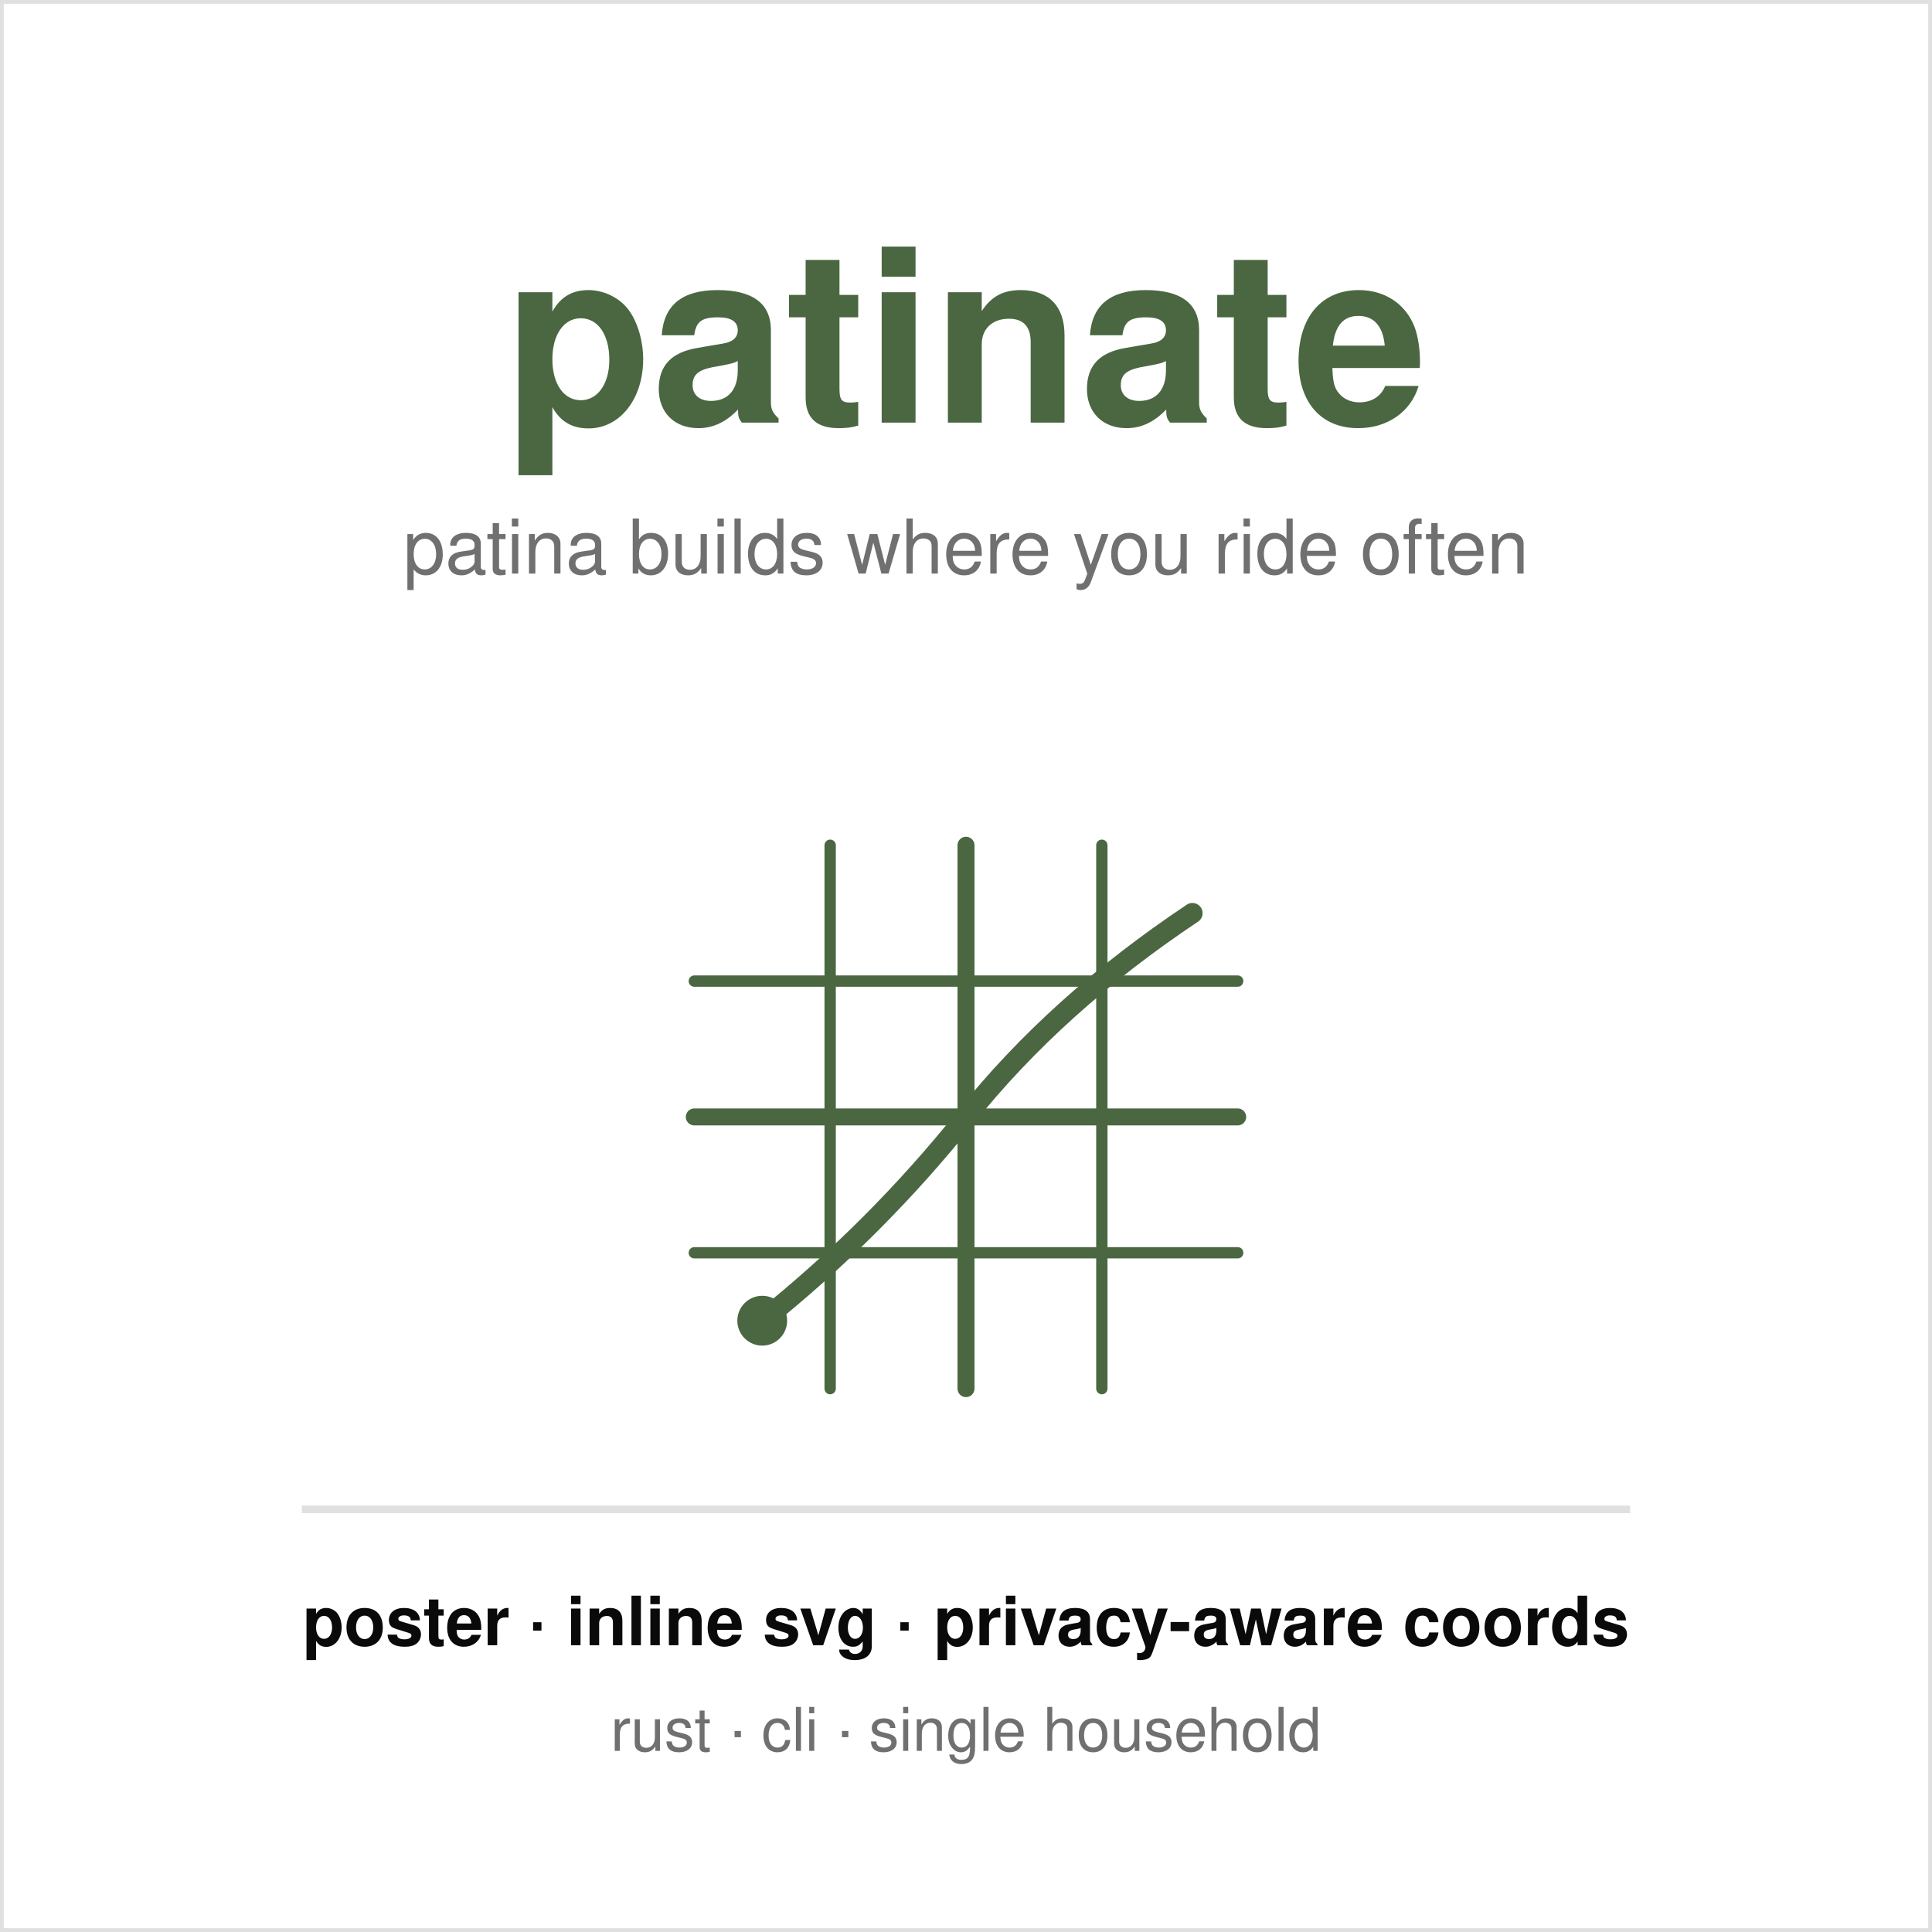
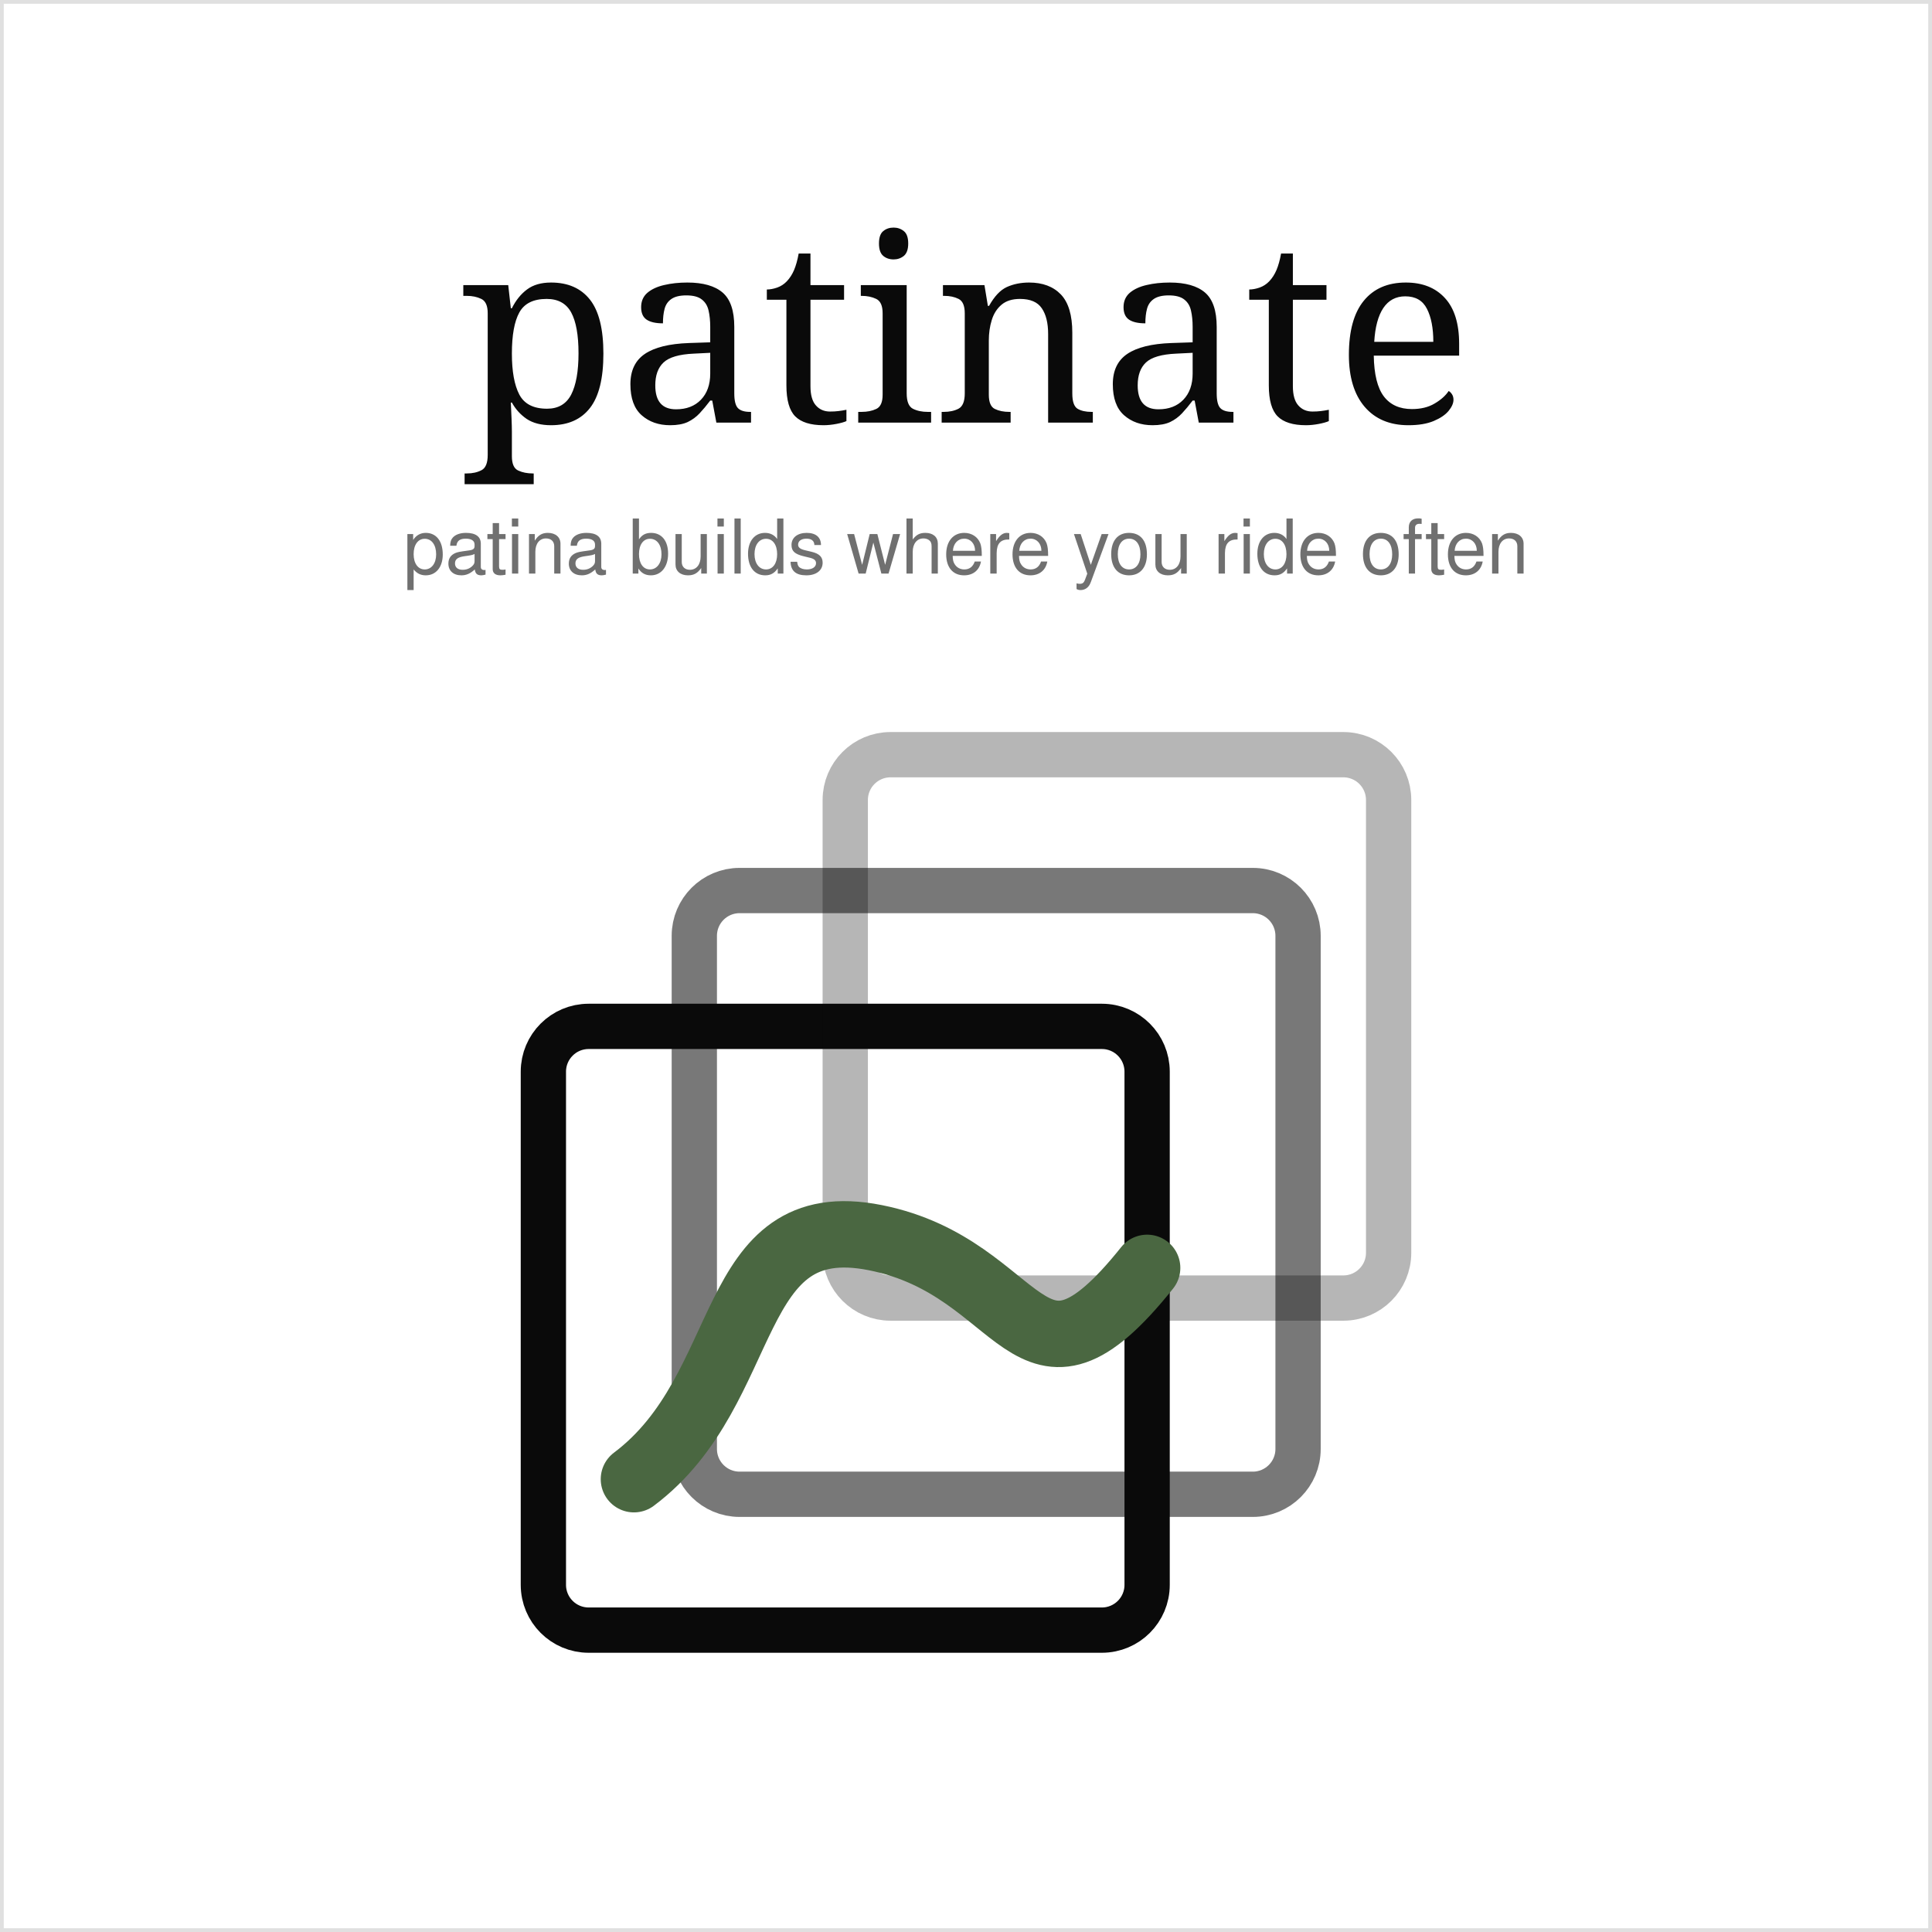
- <svg xmlns="http://www.w3.org/2000/svg" viewBox="0 0 256 256" width="256" height="256" font-family="Helvetica, Arial, sans-serif" role="img" aria-label="patinate avatar: a city grid carries a heat path that builds where you ride often.">
-   <g font-family="Helvetica, Arial, sans-serif">
-     <rect x="0" y="0" width="256" height="256" fill="#ffffff" />
-     <rect x="0" y="0" width="256" height="256" fill="none" stroke="#e0e0e0" stroke-width="1" />
-     <text x="128" y="56" text-anchor="middle" font-size="32" font-weight="700" fill="#4a6741">patinate</text>
-     <text x="128" y="76" text-anchor="middle" font-size="10" fill="#707070">patina builds where you ride often</text>
-     <g transform="translate(80 100) scale(1.5)" stroke="#4a6741" fill="none" stroke-linecap="round">
-       <line x1="8" y1="20" x2="56" y2="20" stroke-width="1" />
-       <line x1="8" y1="44" x2="56" y2="44" stroke-width="1" />
-       <line x1="20" y1="8" x2="20" y2="56" stroke-width="1" />
-       <line x1="44" y1="8" x2="44" y2="56" stroke-width="1" />
-       <line x1="8" y1="32" x2="56" y2="32" stroke-width="1.5" />
-       <line x1="32" y1="8" x2="32" y2="56" stroke-width="1.5" />
-       <path d="M 14 50 Q 24 42, 32 32 T 52 14" stroke-width="1.8" />
-       <circle cx="14" cy="50" r="2.2" fill="#4a6741" stroke="none" />
+ <svg xmlns="http://www.w3.org/2000/svg" viewBox="0 0 256 256" width="256" height="256" role="img" aria-label="patinate avatar: three plates in register with one route across the front plate.">
+   <rect x="0" y="0" width="256" height="256" fill="#ffffff" />
+   <rect x="0" y="0" width="256" height="256" fill="none" stroke="#e0e0e0" stroke-width="1" />
+   <text x="128" y="56" text-anchor="middle" font-family="IBM Plex Serif, Georgia, serif" font-size="34" fill="#0a0a0a">patinate</text>
+   <text x="128" y="76" text-anchor="middle" font-family="Helvetica, Arial, sans-serif" font-size="10" fill="#707070">patina builds where you ride often</text>
+   <g transform="translate(64 96) scale(4)">
+     <g fill="none" stroke="#0a0a0a" stroke-width="1.5">
+       <rect x="2" y="10" width="20" height="20" rx="1.5" />
+       <rect x="7" y="5.5" width="20" height="20" rx="1.5" opacity=".55" />
+       <rect x="12" y="1" width="18" height="18" rx="1.5" opacity=".3" />
    </g>
-     <line x1="40" y1="200" x2="216" y2="200" stroke="#e0e0e0" stroke-width="1" />
-     <text x="128" y="218" text-anchor="middle" font-size="9" font-weight="600" fill="#0a0a0a">poster · inline svg · privacy-aware coords</text>
-     <text x="128" y="232" text-anchor="middle" font-size="8" fill="#707070">rust · cli · single household</text>
+     <path d="M5 25C9 22 8 16 13 17S18 23 22 18" fill="none" stroke="#4a6741" stroke-width="2.2" stroke-linecap="round" />
  </g>
</svg>
